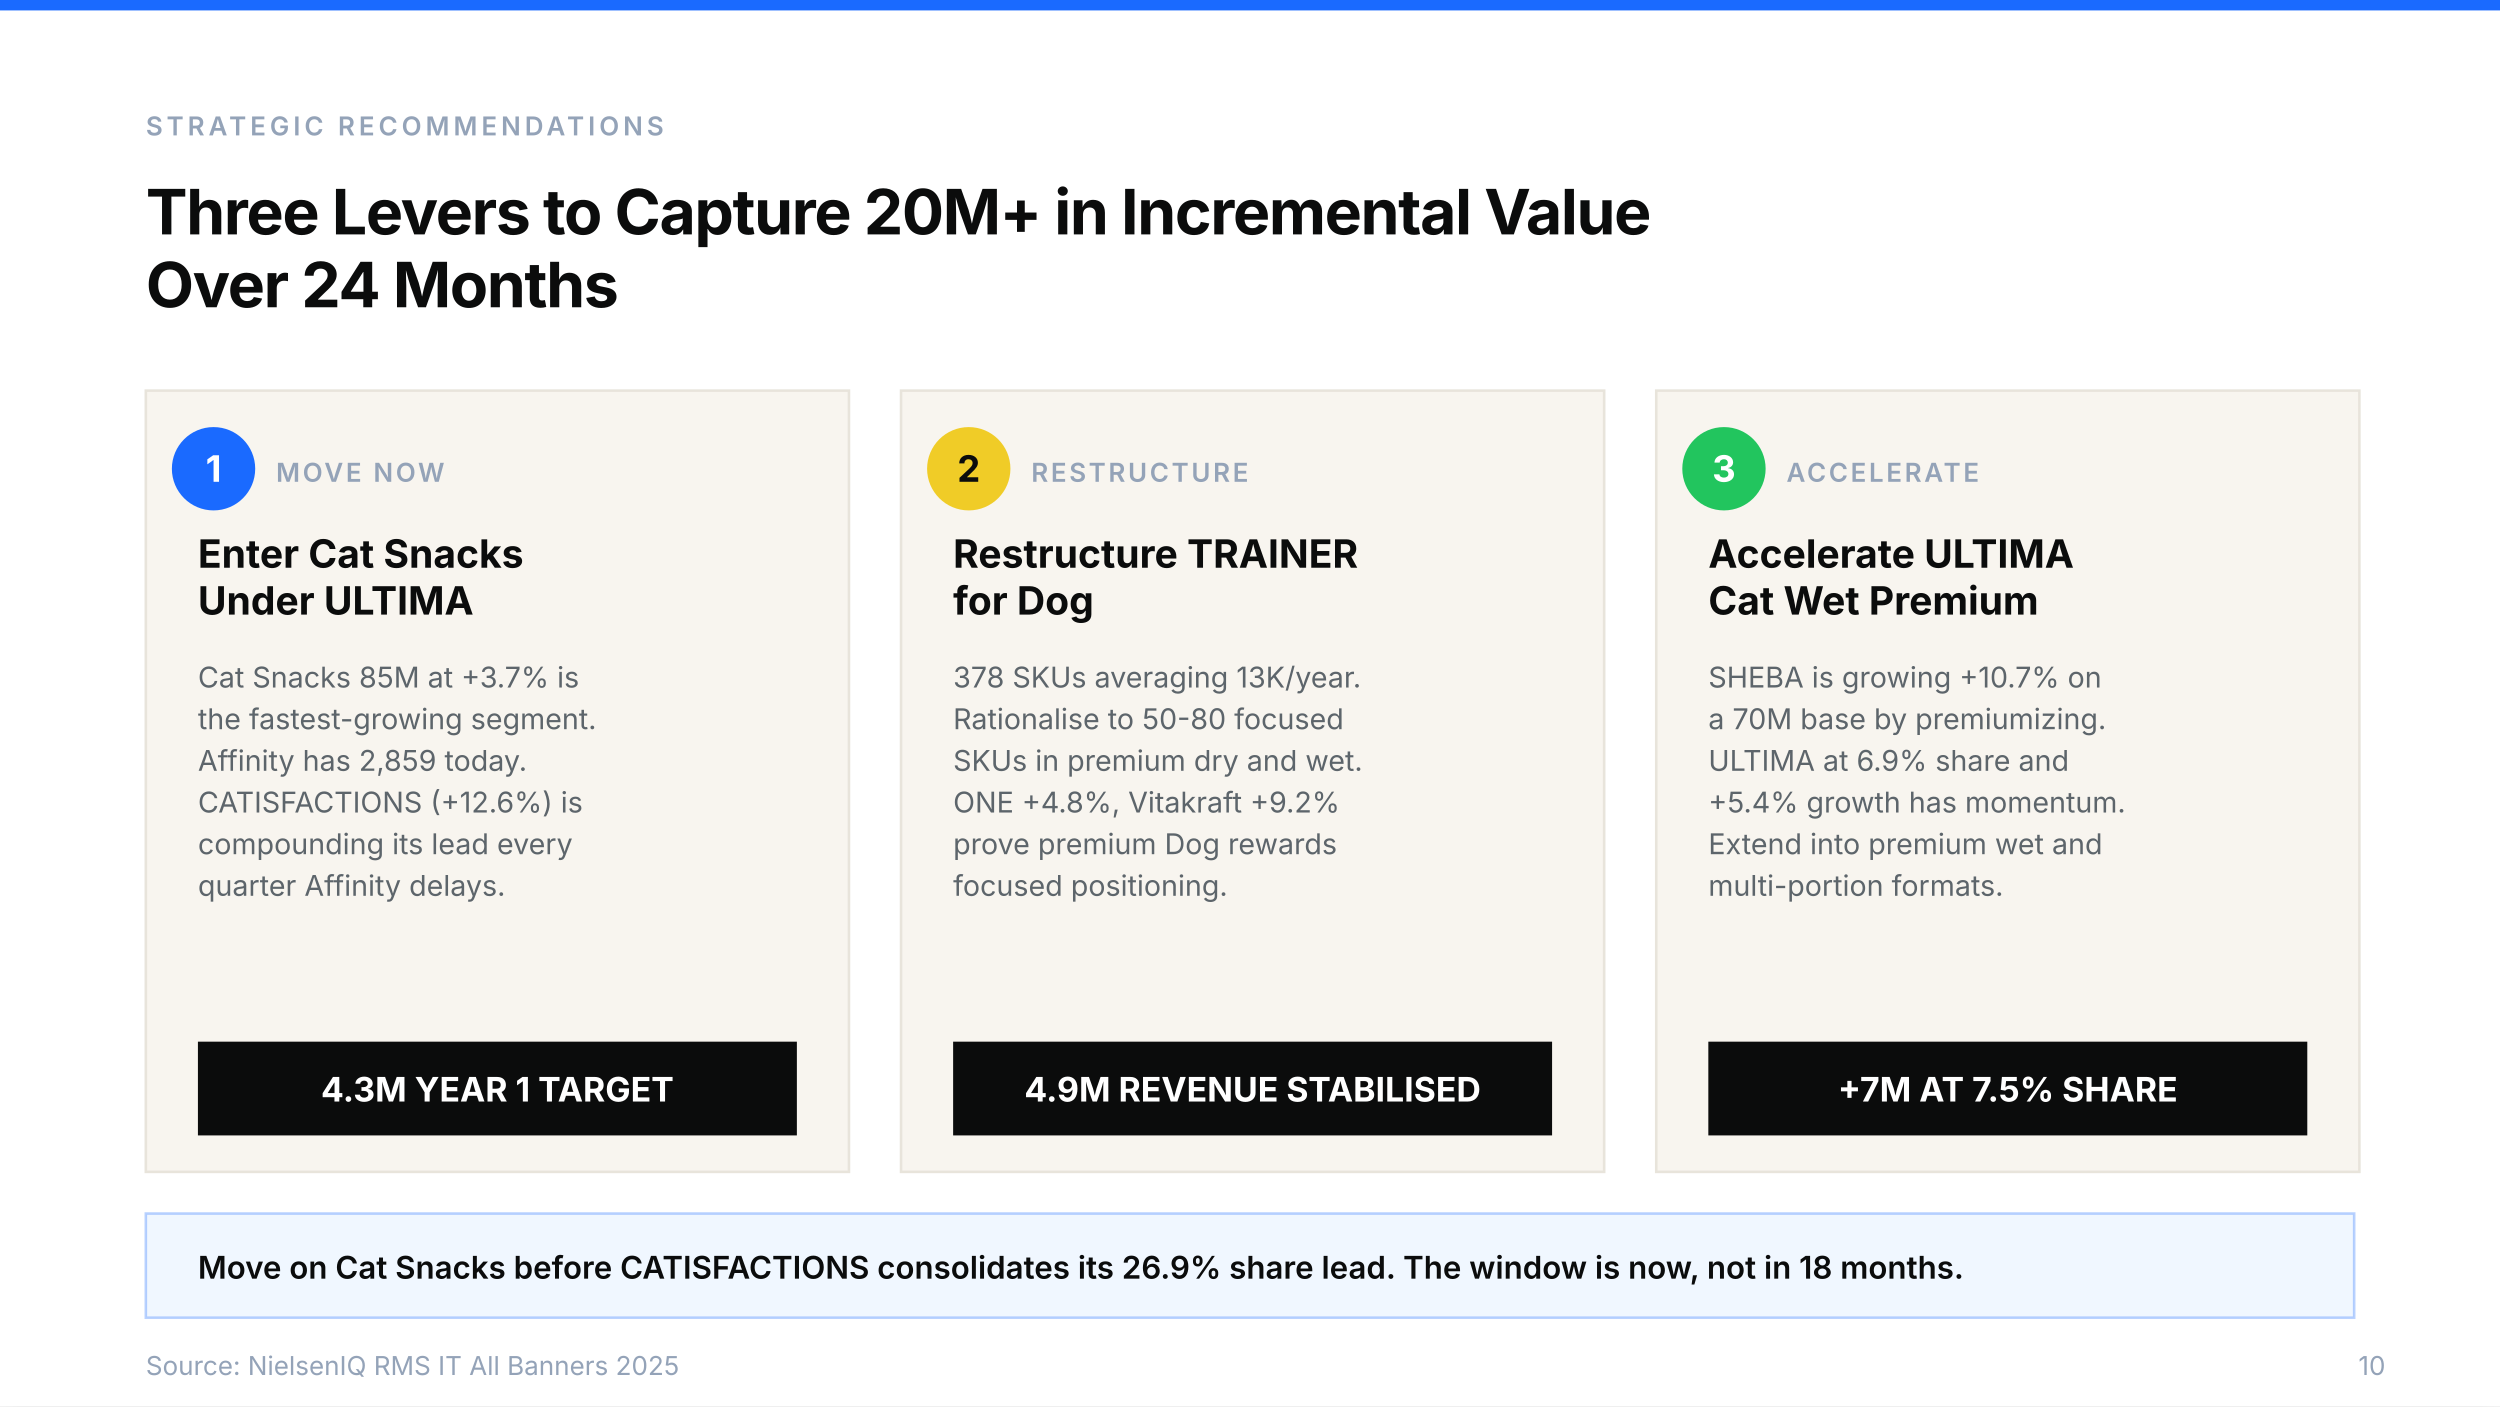
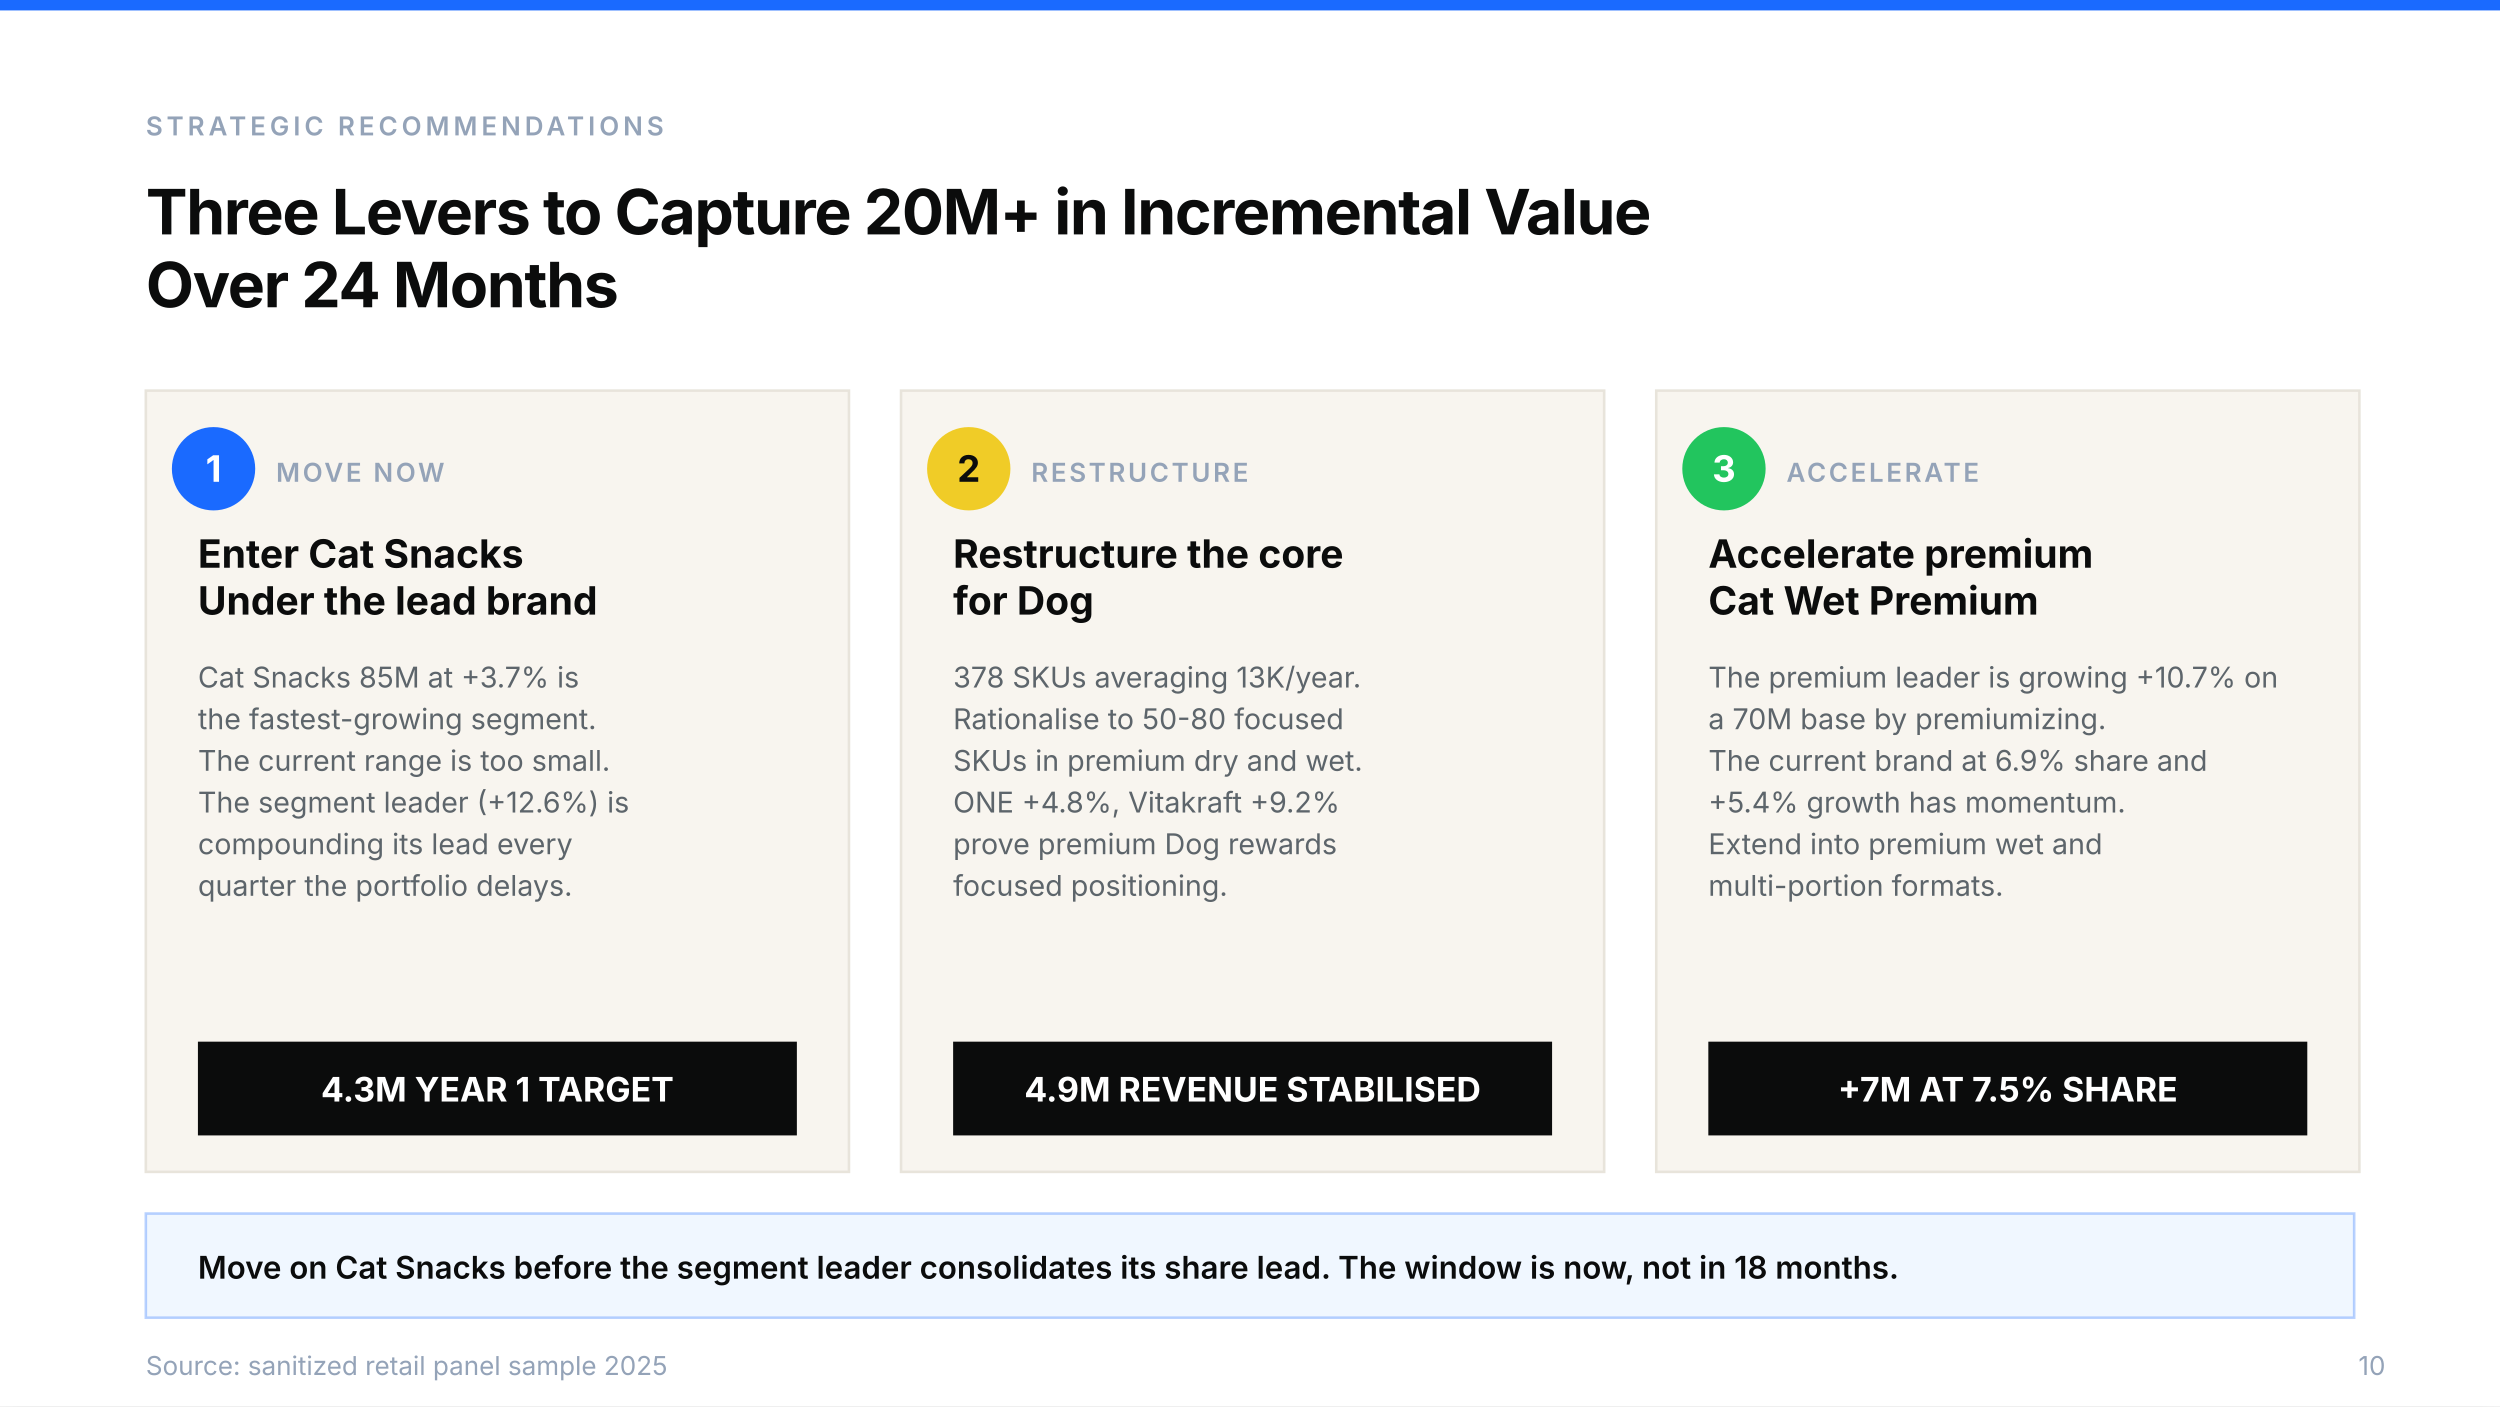
<svg xmlns="http://www.w3.org/2000/svg" viewBox="0 0 960 540" width="960" height="540">
  <defs>
    <filter id="shadow3" x="-2%" y="-2%" width="104%" height="104%">
      <feDropShadow dx="0" dy="4" stdDeviation="8" flood-opacity="0.12" />
    </filter>
  </defs>
  <rect width="960" height="540" fill="#ffffff" filter="url(#shadow3)" />
  <rect width="960" height="4" fill="#1a6aff" />
  <text x="56" y="52" font-family="system-ui, -apple-system, sans-serif" font-size="10" font-weight="600" letter-spacing="1.5" fill="#94A3B8">STRATEGIC RECOMMENDATIONS</text>
  <text x="56" y="90" font-family="system-ui, -apple-system, sans-serif" font-size="24" font-weight="700" fill="#0b0c0c" letter-spacing="-0.5">Three Levers to Capture 20M+ in Incremental Value</text>
  <text x="56" y="118" font-family="system-ui, -apple-system, sans-serif" font-size="24" font-weight="700" fill="#0b0c0c" letter-spacing="-0.5">Over 24 Months</text>
  <rect x="56" y="150" width="270" height="300" rx="0" fill="#f8f5ef" stroke="#e8e4db" stroke-width="1" />
  <circle cx="82" cy="180" r="16" fill="#1a6aff" />
  <text x="82" y="185" font-family="system-ui, -apple-system, sans-serif" font-size="14" font-weight="700" fill="#ffffff" text-anchor="middle">1</text>
  <text x="106" y="185" font-family="system-ui, -apple-system, sans-serif" font-size="10" font-weight="600" letter-spacing="1" fill="#94A3B8">MOVE NOW</text>
  <text x="76" y="218" font-family="system-ui, -apple-system, sans-serif" font-size="15" font-weight="700" fill="#0b0c0c">Enter Cat Snacks</text>
-   <text x="76" y="236" font-family="system-ui, -apple-system, sans-serif" font-size="15" font-weight="700" fill="#0b0c0c">Under ULTIMA</text>
+   <text x="76" y="236" font-family="system-ui, -apple-system, sans-serif" font-size="15" font-weight="700" fill="#0b0c0c">Under the lead brand</text>
  <text x="76" y="264" font-family="system-ui, -apple-system, sans-serif" font-size="11" fill="#5d656b">
    <tspan x="76" dy="0">Cat Snacks 85M at +3.7% is</tspan>
    <tspan x="76" dy="16">the fastest-growing segment.</tspan>
-     <tspan x="76" dy="16">Affinity has 2,859 today.</tspan>
-     <tspan x="76" dy="16">CATISFACTIONS (+12.6%) is</tspan>
+     <tspan x="76" dy="16">The current range is too small.</tspan>
+     <tspan x="76" dy="16">The segment leader (+12.6%) is</tspan>
    <tspan x="76" dy="16">compounding its lead every</tspan>
-     <tspan x="76" dy="16">quarter Affinity delays.</tspan>
+     <tspan x="76" dy="16">quarter the portfolio delays.</tspan>
  </text>
  <rect x="76" y="400" width="230" height="36" rx="0" fill="#0b0c0c" />
  <text x="191" y="423" font-family="system-ui, -apple-system, sans-serif" font-size="13" font-weight="700" fill="#ffffff" text-anchor="middle">4.3M YEAR 1 TARGET</text>
  <rect x="346" y="150" width="270" height="300" rx="0" fill="#f8f5ef" stroke="#e8e4db" stroke-width="1" />
  <circle cx="372" cy="180" r="16" fill="#f0cc27" />
  <text x="372" y="185" font-family="system-ui, -apple-system, sans-serif" font-size="14" font-weight="700" fill="#0b0c0c" text-anchor="middle">2</text>
  <text x="396" y="185" font-family="system-ui, -apple-system, sans-serif" font-size="10" font-weight="600" letter-spacing="1" fill="#94A3B8">RESTRUCTURE</text>
-   <text x="366" y="218" font-family="system-ui, -apple-system, sans-serif" font-size="15" font-weight="700" fill="#0b0c0c">Restructure TRAINER</text>
+   <text x="366" y="218" font-family="system-ui, -apple-system, sans-serif" font-size="15" font-weight="700" fill="#0b0c0c">Restructure the core</text>
  <text x="366" y="236" font-family="system-ui, -apple-system, sans-serif" font-size="15" font-weight="700" fill="#0b0c0c">for Dog</text>
  <text x="366" y="264" font-family="system-ui, -apple-system, sans-serif" font-size="11" fill="#5d656b">
    <tspan x="366" dy="0">378 SKUs averaging 13K/year.</tspan>
    <tspan x="366" dy="16">Rationalise to 50-80 focused</tspan>
    <tspan x="366" dy="16">SKUs in premium dry and wet.</tspan>
    <tspan x="366" dy="16">ONE +4.8%, Vitakraft +9.2%</tspan>
    <tspan x="366" dy="16">prove premium Dog rewards</tspan>
    <tspan x="366" dy="16">focused positioning.</tspan>
  </text>
  <rect x="366" y="400" width="230" height="36" rx="0" fill="#0b0c0c" />
  <text x="481" y="423" font-family="system-ui, -apple-system, sans-serif" font-size="13" font-weight="700" fill="#ffffff" text-anchor="middle">4.9M REVENUE STABILISED</text>
  <rect x="636" y="150" width="270" height="300" rx="0" fill="#f8f5ef" stroke="#e8e4db" stroke-width="1" />
  <circle cx="662" cy="180" r="16" fill="#22c55e" />
  <text x="662" y="185" font-family="system-ui, -apple-system, sans-serif" font-size="14" font-weight="700" fill="#ffffff" text-anchor="middle">3</text>
  <text x="686" y="185" font-family="system-ui, -apple-system, sans-serif" font-size="10" font-weight="600" letter-spacing="1" fill="#94A3B8">ACCELERATE</text>
-   <text x="656" y="218" font-family="system-ui, -apple-system, sans-serif" font-size="15" font-weight="700" fill="#0b0c0c">Accelerate ULTIMA</text>
+   <text x="656" y="218" font-family="system-ui, -apple-system, sans-serif" font-size="15" font-weight="700" fill="#0b0c0c">Accelerate premium</text>
  <text x="656" y="236" font-family="system-ui, -apple-system, sans-serif" font-size="15" font-weight="700" fill="#0b0c0c">Cat Wet Premium</text>
  <text x="656" y="264" font-family="system-ui, -apple-system, sans-serif" font-size="11" fill="#5d656b">
-     <tspan x="656" dy="0">SHEBA is growing +10.7% on</tspan>
+     <tspan x="656" dy="0">The premium leader is growing +10.7% on</tspan>
    <tspan x="656" dy="16">a 70M base by premiumizing.</tspan>
-     <tspan x="656" dy="16">ULTIMA at 6.9% share and</tspan>
+     <tspan x="656" dy="16">The current brand at 6.9% share and</tspan>
    <tspan x="656" dy="16">+5.4% growth has momentum.</tspan>
    <tspan x="656" dy="16">Extend into premium wet and</tspan>
    <tspan x="656" dy="16">multi-portion formats.</tspan>
  </text>
  <rect x="656" y="400" width="230" height="36" rx="0" fill="#0b0c0c" />
  <text x="771" y="423" font-family="system-ui, -apple-system, sans-serif" font-size="13" font-weight="700" fill="#ffffff" text-anchor="middle">+7M AT 7.5% SHARE</text>
  <rect x="56" y="466" width="848" height="40" rx="0" fill="#f0f7ff" stroke="#1a6aff" stroke-width="1" stroke-opacity="0.3" />
-   <text x="76" y="491" font-family="system-ui, -apple-system, sans-serif" font-size="12" font-weight="600" fill="#0b0c0c">Move on Cat Snacks before CATISFACTIONS consolidates its 26.9% share lead. The window is now, not in 18 months.</text>
-   <text x="56" y="528" font-family="system-ui, -apple-system, sans-serif" font-size="10" fill="#94A3B8">Source: NielsenIQ RMS IT All Banners 2025</text>
+   <text x="76" y="491" font-family="system-ui, -apple-system, sans-serif" font-size="12" font-weight="600" fill="#0b0c0c">Move on Cat Snacks before the segment leader consolidates its share lead. The window is now, not in 18 months.</text>
+   <text x="56" y="528" font-family="system-ui, -apple-system, sans-serif" font-size="10" fill="#94A3B8">Source: sanitized retail panel sample 2025</text>
  <text x="916" y="528" font-family="system-ui, -apple-system, sans-serif" font-size="10" fill="#94A3B8" text-anchor="end">10</text>
</svg>
